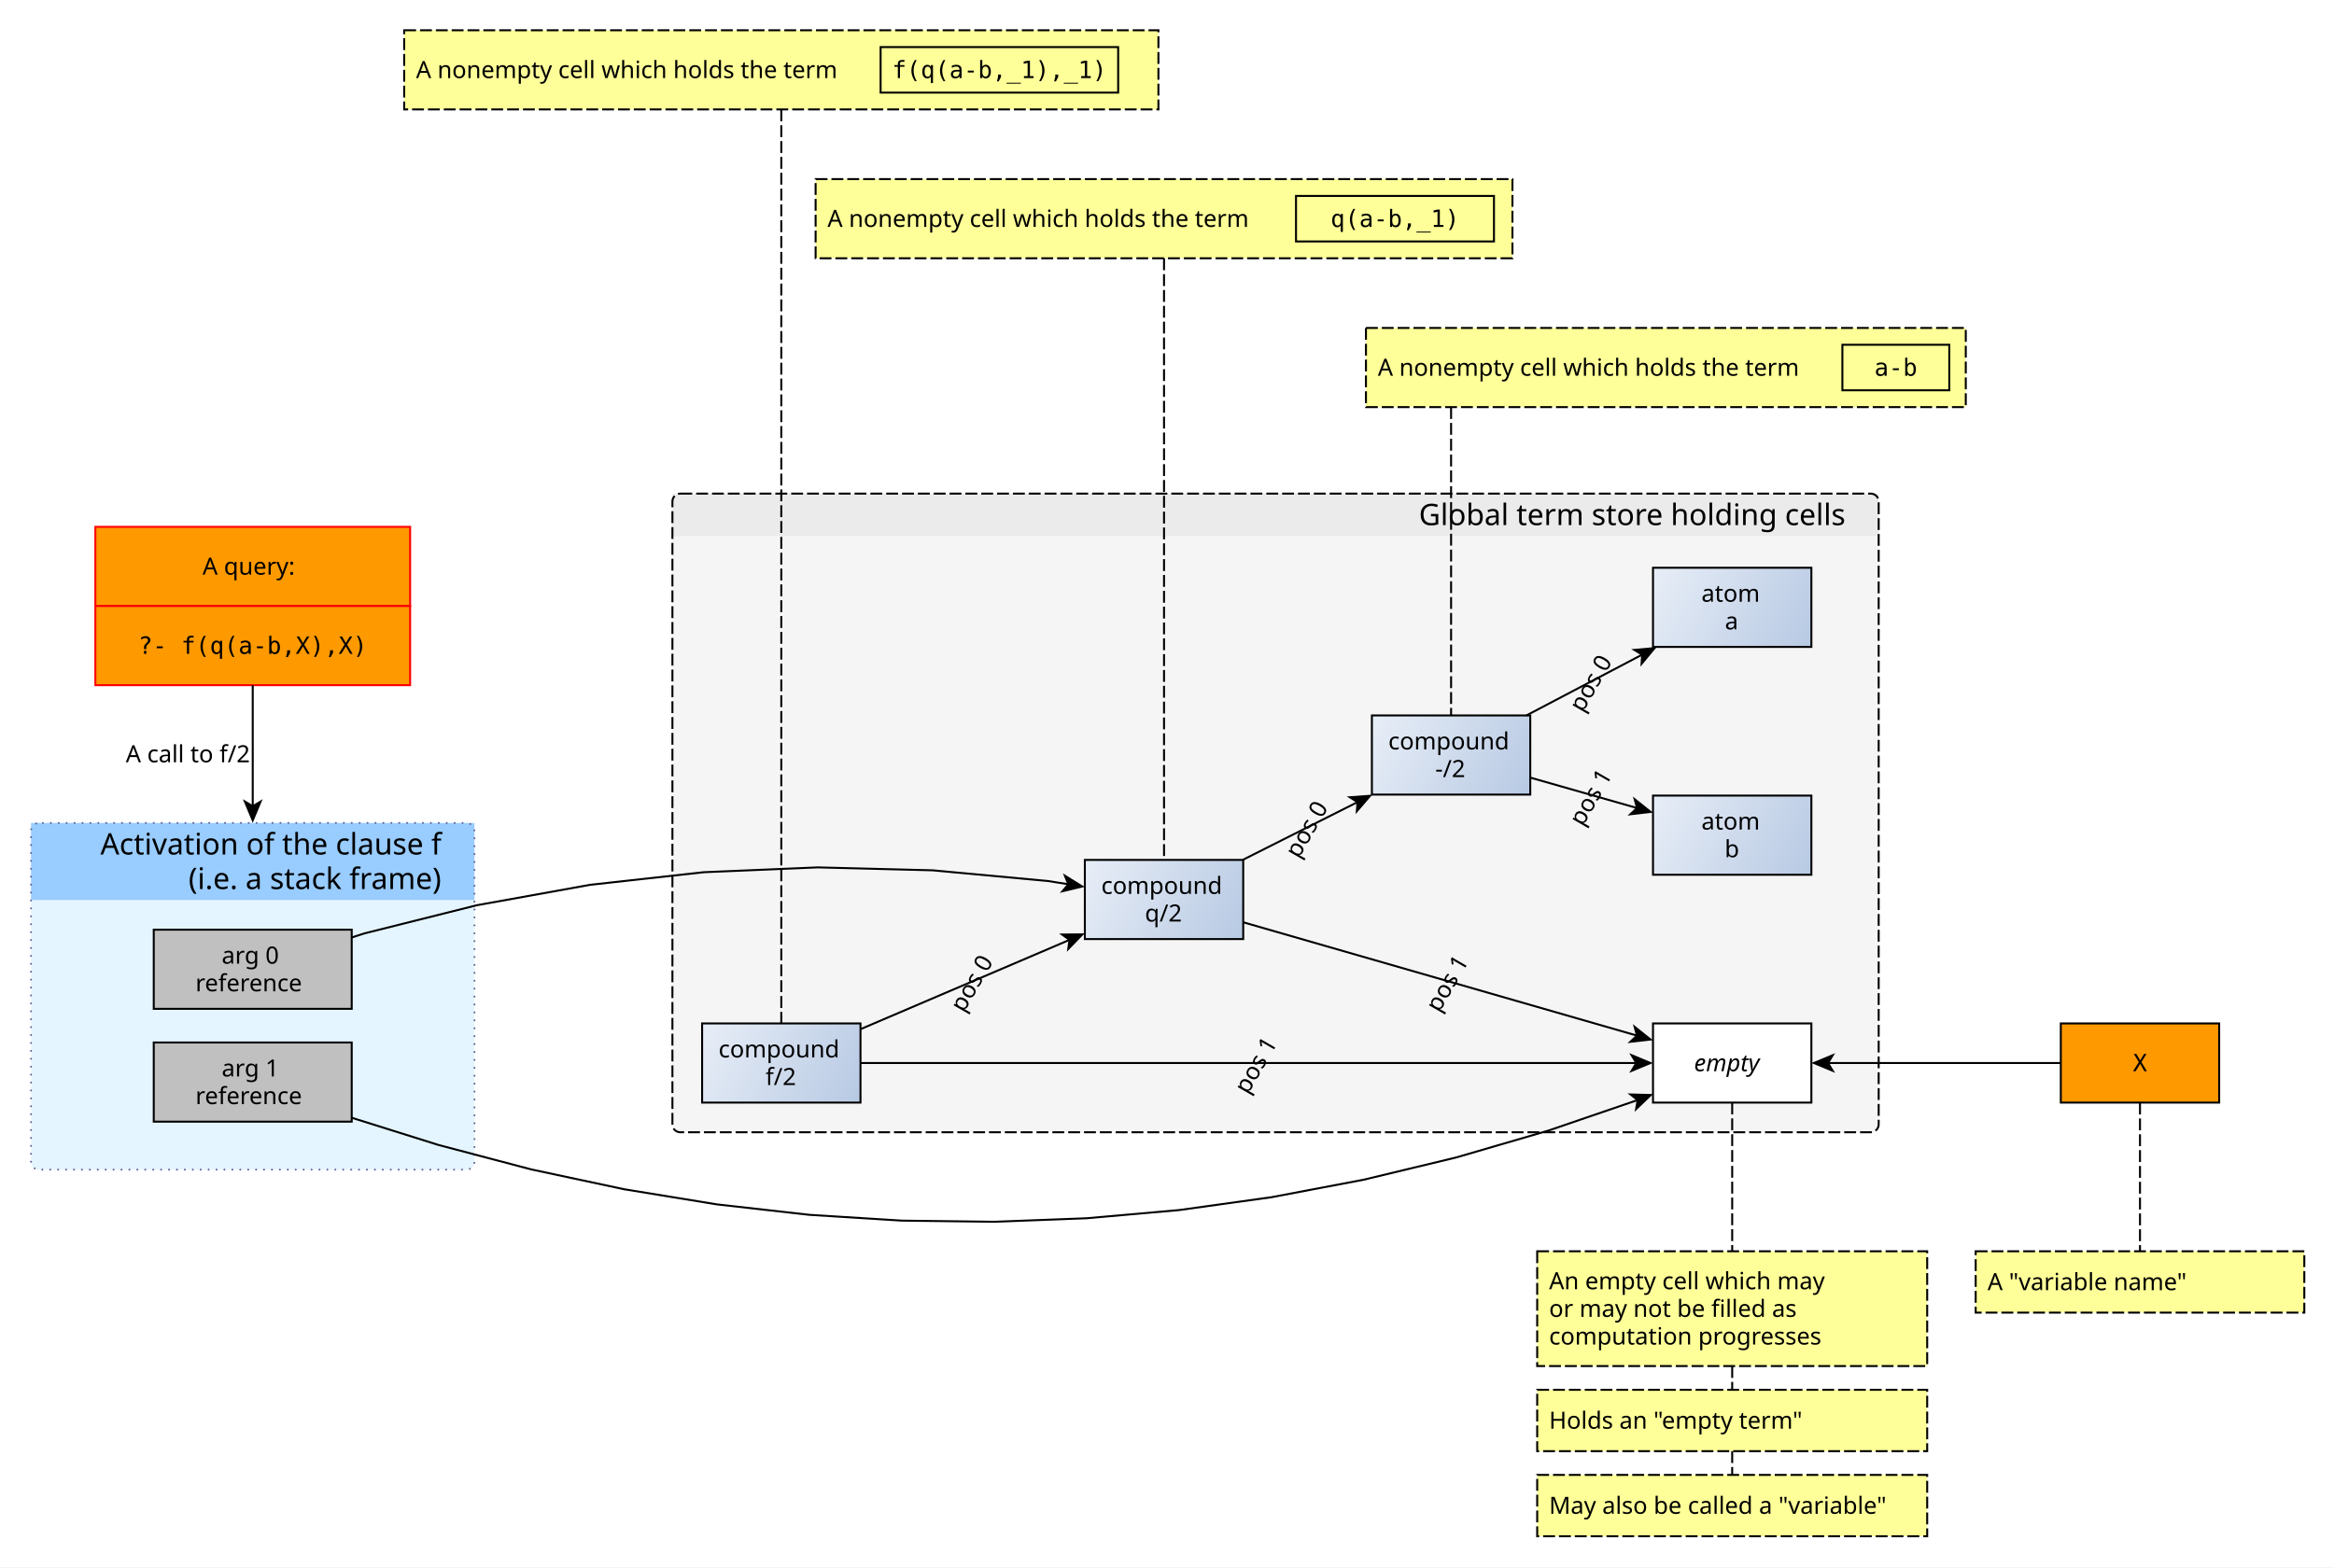
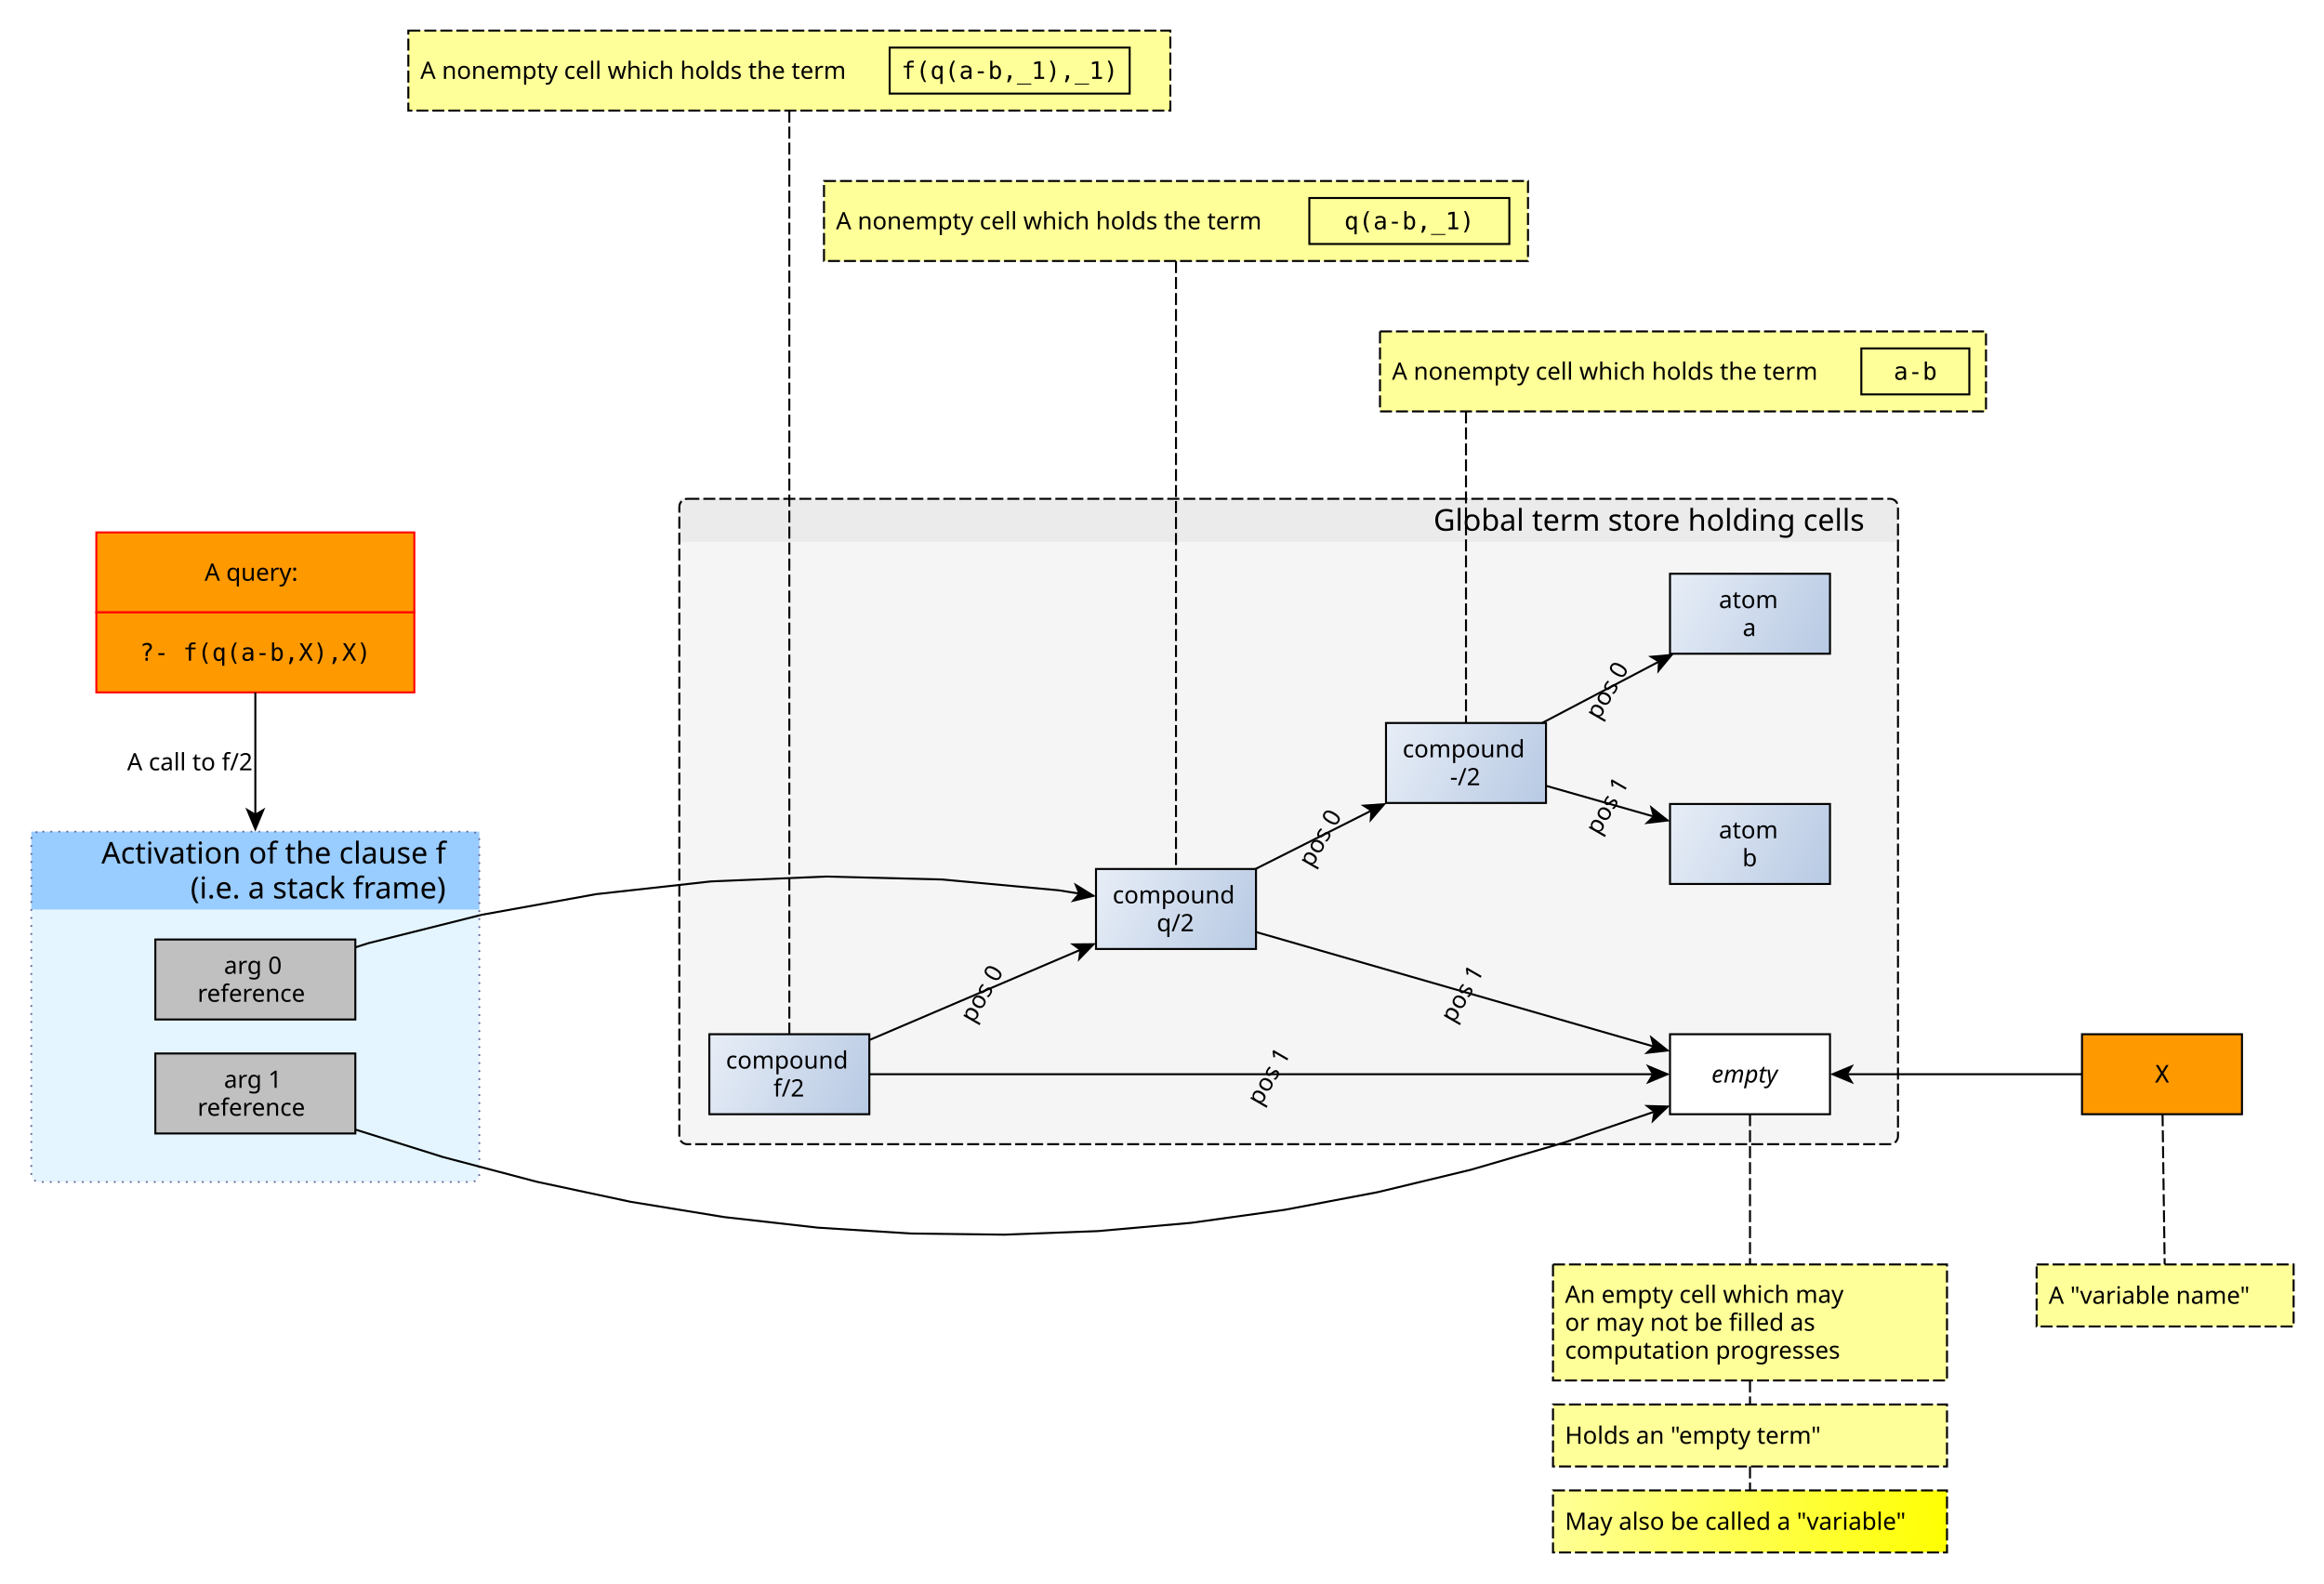
- <svg xmlns="http://www.w3.org/2000/svg" fill-opacity="1" color-rendering="auto" color-interpolation="auto" text-rendering="auto" stroke="black" stroke-linecap="square" width="1179" stroke-miterlimit="10" shape-rendering="auto" stroke-opacity="1" fill="black" stroke-dasharray="none" font-weight="normal" stroke-width="1" height="792" font-family="'Dialog'" font-style="normal" stroke-linejoin="miter" font-size="12px" stroke-dashoffset="0" image-rendering="auto">
+ <svg xmlns="http://www.w3.org/2000/svg" fill-opacity="1" color-rendering="auto" color-interpolation="auto" text-rendering="auto" stroke="black" stroke-linecap="square" width="1162" stroke-miterlimit="10" shape-rendering="auto" stroke-opacity="1" fill="black" stroke-dasharray="none" font-weight="normal" stroke-width="1" height="792" font-family="'Dialog'" font-style="normal" stroke-linejoin="miter" font-size="12px" stroke-dashoffset="0" image-rendering="auto">
  <defs id="genericDefs" />
  <g>
    <defs id="defs1">
      <linearGradient x1="943" gradientUnits="userSpaceOnUse" x2="1023" y1="421.5" y2="461.5" id="linearGradient1" spreadMethod="reflect">
        <stop stop-opacity="1" stop-color="rgb(232,238,247)" offset="0%" />
        <stop stop-opacity="1" stop-color="rgb(183,201,227)" offset="100%" />
      </linearGradient>
      <linearGradient x1="1085" gradientUnits="userSpaceOnUse" x2="1165" y1="346.875" y2="386.875" id="linearGradient2" spreadMethod="reflect">
        <stop stop-opacity="1" stop-color="rgb(232,238,247)" offset="0%" />
        <stop stop-opacity="1" stop-color="rgb(183,201,227)" offset="100%" />
      </linearGradient>
      <linearGradient x1="1085" gradientUnits="userSpaceOnUse" x2="1165" y1="462" y2="502" id="linearGradient3" spreadMethod="reflect">
        <stop stop-opacity="1" stop-color="rgb(232,238,247)" offset="0%" />
        <stop stop-opacity="1" stop-color="rgb(183,201,227)" offset="100%" />
      </linearGradient>
      <linearGradient x1="798" gradientUnits="userSpaceOnUse" x2="878" y1="494.5" y2="534.5" id="linearGradient4" spreadMethod="reflect">
        <stop stop-opacity="1" stop-color="rgb(232,238,247)" offset="0%" />
        <stop stop-opacity="1" stop-color="rgb(183,201,227)" offset="100%" />
      </linearGradient>
      <linearGradient x1="604.667" gradientUnits="userSpaceOnUse" x2="684.667" y1="577.125" y2="617.125" id="linearGradient5" spreadMethod="reflect">
        <stop stop-opacity="1" stop-color="rgb(232,238,247)" offset="0%" />
        <stop stop-opacity="1" stop-color="rgb(183,201,227)" offset="100%" />
      </linearGradient>
      <linearGradient x1="298.167" gradientUnits="userSpaceOnUse" x2="457.167" y1="326.209" y2="366.209" id="linearGradient6" spreadMethod="reflect">
        <stop stop-opacity="1" stop-color="rgb(255,153,0)" offset="0%" />
        <stop stop-opacity="1" stop-color="rgb(255,153,0)" offset="100%" />
      </linearGradient>
-       <linearGradient x1="1248" gradientUnits="userSpaceOnUse" x2="1414" y1="692.25" y2="723.25" id="linearGradient7" spreadMethod="reflect">
+       <linearGradient x1="1268.312" gradientUnits="userSpaceOnUse" x2="1396.812" y1="692.25" y2="723.25" id="linearGradient7" spreadMethod="reflect">
        <stop stop-opacity="1" stop-color="rgb(255,255,153)" offset="0%" />
        <stop stop-opacity="1" stop-color="rgb(255,255,153)" offset="100%" />
      </linearGradient>
      <linearGradient x1="298.167" gradientUnits="userSpaceOnUse" x2="457.167" y1="366.209" y2="406.209" id="linearGradient8" spreadMethod="reflect">
        <stop stop-opacity="1" stop-color="rgb(255,153,0)" offset="0%" />
        <stop stop-opacity="1" stop-color="rgb(255,153,0)" offset="100%" />
      </linearGradient>
      <linearGradient x1="940" gradientUnits="userSpaceOnUse" x2="1243" y1="225.707" y2="265.707" id="linearGradient9" spreadMethod="reflect">
        <stop stop-opacity="1" stop-color="rgb(255,255,153)" offset="0%" />
        <stop stop-opacity="1" stop-color="rgb(255,255,153)" offset="100%" />
      </linearGradient>
      <linearGradient x1="1180.667" gradientUnits="userSpaceOnUse" x2="1234.667" y1="234.207" y2="257.207" id="linearGradient10" spreadMethod="reflect">
        <stop stop-opacity="1" stop-color="rgb(255,255,153)" offset="0%" />
        <stop stop-opacity="1" stop-color="rgb(255,255,153)" offset="100%" />
      </linearGradient>
      <linearGradient x1="662" gradientUnits="userSpaceOnUse" x2="1014" y1="150.5" y2="190.5" id="linearGradient11" spreadMethod="reflect">
        <stop stop-opacity="1" stop-color="rgb(255,255,153)" offset="0%" />
        <stop stop-opacity="1" stop-color="rgb(255,255,153)" offset="100%" />
      </linearGradient>
      <linearGradient x1="904.667" gradientUnits="userSpaceOnUse" x2="1004.667" y1="159" y2="182" id="linearGradient12" spreadMethod="reflect">
        <stop stop-opacity="1" stop-color="rgb(255,255,153)" offset="0%" />
        <stop stop-opacity="1" stop-color="rgb(255,255,153)" offset="100%" />
      </linearGradient>
      <linearGradient x1="1026.5" gradientUnits="userSpaceOnUse" x2="1223.5" y1="692.25" y2="750.25" id="linearGradient13" spreadMethod="reflect">
        <stop stop-opacity="1" stop-color="rgb(255,255,153)" offset="0%" />
        <stop stop-opacity="1" stop-color="rgb(255,255,153)" offset="100%" />
      </linearGradient>
      <linearGradient x1="1026.5" gradientUnits="userSpaceOnUse" x2="1223.5" y1="762.25" y2="793.25" id="linearGradient14" spreadMethod="reflect">
        <stop stop-opacity="1" stop-color="rgb(255,255,153)" offset="0%" />
        <stop stop-opacity="1" stop-color="rgb(255,255,153)" offset="100%" />
      </linearGradient>
      <linearGradient x1="1026.5" gradientUnits="userSpaceOnUse" x2="1223.5" y1="805.25" y2="836.25" id="linearGradient15" spreadMethod="reflect">
        <stop stop-opacity="1" stop-color="rgb(255,255,153)" offset="0%" />
-         <stop stop-opacity="1" stop-color="rgb(255,255,153)" offset="100%" />
+         <stop stop-opacity="1" stop-color="yellow" offset="100%" />
      </linearGradient>
      <linearGradient x1="1291" gradientUnits="userSpaceOnUse" x2="1371" y1="577.125" y2="617.125" id="linearGradient16" spreadMethod="reflect">
        <stop stop-opacity="1" stop-color="rgb(255,153,0)" offset="0%" />
        <stop stop-opacity="1" stop-color="rgb(255,153,0)" offset="100%" />
      </linearGradient>
      <linearGradient x1="454.167" gradientUnits="userSpaceOnUse" x2="835.167" y1="75.293" y2="115.293" id="linearGradient17" spreadMethod="reflect">
        <stop stop-opacity="1" stop-color="rgb(255,255,153)" offset="0%" />
        <stop stop-opacity="1" stop-color="rgb(255,255,153)" offset="100%" />
      </linearGradient>
      <linearGradient x1="694.833" gradientUnits="userSpaceOnUse" x2="814.833" y1="83.793" y2="106.793" id="linearGradient18" spreadMethod="reflect">
        <stop stop-opacity="1" stop-color="rgb(255,255,153)" offset="0%" />
        <stop stop-opacity="1" stop-color="rgb(255,255,153)" offset="100%" />
      </linearGradient>
      <linearGradient x1="327.667" gradientUnits="userSpaceOnUse" x2="427.667" y1="529.754" y2="569.754" id="linearGradient19" spreadMethod="reflect">
        <stop stop-opacity="1" stop-color="silver" offset="0%" />
        <stop stop-opacity="1" stop-color="silver" offset="100%" />
      </linearGradient>
      <linearGradient x1="327.667" gradientUnits="userSpaceOnUse" x2="427.667" y1="586.754" y2="626.754" id="linearGradient20" spreadMethod="reflect">
        <stop stop-opacity="1" stop-color="silver" offset="0%" />
        <stop stop-opacity="1" stop-color="silver" offset="100%" />
      </linearGradient>
      <clipPath clipPathUnits="userSpaceOnUse" id="clipPath1">
-         <path d="M0 0 L1179 0 L1179 792 L0 792 L0 0 Z" />
+         <path d="M0 0 L1162 0 L1162 792 L0 792 L0 0 Z" />
      </clipPath>
      <clipPath clipPathUnits="userSpaceOnUse" id="clipPath2">
-         <path d="M250 60 L1429 60 L1429 852 L250 852 L250 60 Z" />
+         <path d="M250 60 L1412 60 L1412 852 L250 852 L250 60 Z" />
      </clipPath>
      <clipPath clipPathUnits="userSpaceOnUse" id="clipPath3">
-         <path d="M-85.595 -859.394 L503.905 161.65 L-181.987 557.65 L-771.487 -463.394 L-85.595 -859.394 Z" />
+         <path d="M-85.595 -859.394 L495.405 146.928 L-190.487 542.928 L-771.487 -463.394 L-85.595 -859.394 Z" />
      </clipPath>
      <clipPath clipPathUnits="userSpaceOnUse" id="clipPath4">
-         <path d="M-35.744 -888.175 L553.756 132.869 L-132.136 528.869 L-721.636 -492.175 L-35.744 -888.175 Z" />
+         <path d="M-35.744 -888.175 L545.256 118.147 L-140.636 514.146 L-721.636 -492.175 L-35.744 -888.175 Z" />
      </clipPath>
      <clipPath clipPathUnits="userSpaceOnUse" id="clipPath5">
-         <path d="M50.079 -772.025 L639.579 249.018 L-46.313 645.019 L-635.813 -376.025 L50.079 -772.025 Z" />
+         <path d="M50.079 -772.025 L631.079 234.296 L-54.813 630.296 L-635.813 -376.025 L50.079 -772.025 Z" />
      </clipPath>
      <clipPath clipPathUnits="userSpaceOnUse" id="clipPath6">
-         <path d="M81.966 -872.419 L671.466 148.625 L-14.426 544.625 L-603.926 -476.42 L81.966 -872.419 Z" />
+         <path d="M81.966 -872.419 L662.966 133.902 L-22.926 529.902 L-603.926 -476.42 L81.966 -872.419 Z" />
      </clipPath>
      <clipPath clipPathUnits="userSpaceOnUse" id="clipPath7">
-         <path d="M166.077 -809.36 L755.577 211.684 L69.685 607.684 L-519.815 -413.36 L166.077 -809.36 Z" />
+         <path d="M166.077 -809.36 L747.077 196.962 L61.185 592.962 L-519.815 -413.36 L166.077 -809.36 Z" />
      </clipPath>
      <clipPath clipPathUnits="userSpaceOnUse" id="clipPath8">
-         <path d="M202.05 -664.429 L791.55 356.615 L105.657 752.615 L-483.842 -268.429 L202.05 -664.429 Z" />
+         <path d="M202.05 -664.429 L783.05 341.892 L97.157 737.893 L-483.842 -268.429 L202.05 -664.429 Z" />
      </clipPath>
    </defs>
    <g fill="white" text-rendering="geometricPrecision" shape-rendering="geometricPrecision" transform="translate(-250,-60)" stroke="white">
-       <rect x="250" width="1179" height="792" y="60" clip-path="url(#clipPath2)" stroke="none" />
+       <rect x="250" width="1162" height="792" y="60" clip-path="url(#clipPath2)" stroke="none" />
    </g>
    <g fill="rgb(245,245,245)" text-rendering="geometricPrecision" shape-rendering="geometricPrecision" transform="matrix(1,0,0,1,-250,-60)" stroke="rgb(245,245,245)">
      <rect x="589.667" y="309.414" clip-path="url(#clipPath2)" width="609.333" rx="4" ry="4" height="322.711" stroke="none" />
      <rect x="589.667" y="309.414" clip-path="url(#clipPath2)" fill="rgb(235,235,235)" width="609.333" height="21.461" stroke="none" />
    </g>
    <g font-size="15px" stroke-linecap="butt" transform="matrix(1,0,0,1,-250,-60)" text-rendering="geometricPrecision" font-family="sans-serif" shape-rendering="geometricPrecision" stroke-miterlimit="1.45">
      <text x="966.727" xml:space="preserve" y="325.337" clip-path="url(#clipPath2)" stroke="none">Global term store holding cells</text>
      <rect x="589.667" y="309.414" clip-path="url(#clipPath2)" fill="none" width="609.333" stroke-dasharray="6,2" rx="4" ry="4" height="322.711" />
    </g>
    <g fill="url(#linearGradient1)" text-rendering="geometricPrecision" shape-rendering="geometricPrecision" transform="matrix(1,0,0,1,-250,-60)" stroke="url(#linearGradient1)">
      <path d="M943 421.5 L1023 421.5 L1023 461.5 L943 461.5 Z" stroke="none" clip-path="url(#clipPath2)" />
    </g>
    <g text-rendering="geometricPrecision" stroke-miterlimit="1.45" shape-rendering="geometricPrecision" transform="matrix(1,0,0,1,-250,-60)" stroke-linecap="butt">
      <path fill="none" d="M943 421.5 L1023 421.5 L1023 461.5 L943 461.5 Z" clip-path="url(#clipPath2)" />
      <text x="951.292" xml:space="preserve" y="438.67" clip-path="url(#clipPath2)" font-family="sans-serif" stroke="none">compound</text>
      <text x="974.996" xml:space="preserve" y="452.639" clip-path="url(#clipPath2)" font-family="sans-serif" stroke="none">-/2</text>
    </g>
    <g fill="url(#linearGradient2)" text-rendering="geometricPrecision" shape-rendering="geometricPrecision" transform="matrix(1,0,0,1,-250,-60)" stroke="url(#linearGradient2)">
      <path d="M1085 346.875 L1165 346.875 L1165 386.875 L1085 386.875 Z" stroke="none" clip-path="url(#clipPath2)" />
    </g>
    <g text-rendering="geometricPrecision" stroke-miterlimit="1.45" shape-rendering="geometricPrecision" transform="matrix(1,0,0,1,-250,-60)" stroke-linecap="butt">
      <path fill="none" d="M1085 346.875 L1165 346.875 L1165 386.875 L1085 386.875 Z" clip-path="url(#clipPath2)" />
      <text x="1109.455" xml:space="preserve" y="364.045" clip-path="url(#clipPath2)" font-family="sans-serif" stroke="none">atom</text>
      <text x="1121.323" xml:space="preserve" y="378.014" clip-path="url(#clipPath2)" font-family="sans-serif" stroke="none">a</text>
    </g>
    <g fill="url(#linearGradient3)" text-rendering="geometricPrecision" shape-rendering="geometricPrecision" transform="matrix(1,0,0,1,-250,-60)" stroke="url(#linearGradient3)">
      <path d="M1085 462 L1165 462 L1165 502 L1085 502 Z" stroke="none" clip-path="url(#clipPath2)" />
    </g>
    <g text-rendering="geometricPrecision" stroke-miterlimit="1.45" shape-rendering="geometricPrecision" transform="matrix(1,0,0,1,-250,-60)" stroke-linecap="butt">
      <path fill="none" d="M1085 462 L1165 462 L1165 502 L1085 502 Z" clip-path="url(#clipPath2)" />
      <text x="1109.455" xml:space="preserve" y="479.17" clip-path="url(#clipPath2)" font-family="sans-serif" stroke="none">atom</text>
      <text x="1121.191" xml:space="preserve" y="493.139" clip-path="url(#clipPath2)" font-family="sans-serif" stroke="none">b</text>
    </g>
    <g fill="url(#linearGradient4)" text-rendering="geometricPrecision" shape-rendering="geometricPrecision" transform="matrix(1,0,0,1,-250,-60)" stroke="url(#linearGradient4)">
      <path d="M798 494.5 L878 494.5 L878 534.5 L798 534.5 Z" stroke="none" clip-path="url(#clipPath2)" />
    </g>
    <g text-rendering="geometricPrecision" stroke-miterlimit="1.45" shape-rendering="geometricPrecision" transform="matrix(1,0,0,1,-250,-60)" stroke-linecap="butt">
      <path fill="none" d="M798 494.5 L878 494.5 L878 534.5 L798 534.5 Z" clip-path="url(#clipPath2)" />
      <text x="806.292" xml:space="preserve" y="511.67" clip-path="url(#clipPath2)" font-family="sans-serif" stroke="none">compound</text>
      <text x="828.352" xml:space="preserve" y="525.639" clip-path="url(#clipPath2)" font-family="sans-serif" stroke="none">q/2</text>
    </g>
    <g fill="white" text-rendering="geometricPrecision" shape-rendering="geometricPrecision" transform="matrix(1,0,0,1,-250,-60)" stroke="white">
      <path d="M1085 577.125 L1165 577.125 L1165 617.125 L1085 617.125 Z" stroke="none" clip-path="url(#clipPath2)" />
    </g>
    <g text-rendering="geometricPrecision" stroke-miterlimit="1.45" shape-rendering="geometricPrecision" transform="matrix(1,0,0,1,-250,-60)" stroke-linecap="butt">
      <path fill="none" d="M1085 577.125 L1165 577.125 L1165 617.125 L1085 617.125 Z" clip-path="url(#clipPath2)" />
      <text x="1105.752" y="601.279" clip-path="url(#clipPath2)" font-family="sans-serif" font-style="italic" stroke="none" xml:space="preserve">empty</text>
    </g>
    <g fill="url(#linearGradient5)" text-rendering="geometricPrecision" shape-rendering="geometricPrecision" transform="matrix(1,0,0,1,-250,-60)" stroke="url(#linearGradient5)">
      <path d="M604.667 577.125 L684.667 577.125 L684.667 617.125 L604.667 617.125 Z" stroke="none" clip-path="url(#clipPath2)" />
    </g>
    <g text-rendering="geometricPrecision" stroke-miterlimit="1.45" shape-rendering="geometricPrecision" transform="matrix(1,0,0,1,-250,-60)" stroke-linecap="butt">
      <path fill="none" d="M604.667 577.125 L684.667 577.125 L684.667 617.125 L604.667 617.125 Z" clip-path="url(#clipPath2)" />
      <text x="612.959" xml:space="preserve" y="594.295" clip-path="url(#clipPath2)" font-family="sans-serif" stroke="none">compound</text>
      <text x="636.716" xml:space="preserve" y="608.264" clip-path="url(#clipPath2)" font-family="sans-serif" stroke="none">f/2</text>
    </g>
    <g fill="url(#linearGradient6)" text-rendering="geometricPrecision" shape-rendering="geometricPrecision" transform="matrix(1,0,0,1,-250,-60)" stroke="url(#linearGradient6)">
      <path d="M298.167 326.209 L457.167 326.209 L457.167 366.209 L298.167 366.209 Z" stroke="none" clip-path="url(#clipPath2)" />
    </g>
    <g stroke-linecap="butt" transform="matrix(1,0,0,1,-250,-60)" fill="red" text-rendering="geometricPrecision" shape-rendering="geometricPrecision" stroke="red" stroke-miterlimit="1.45">
      <path fill="none" d="M298.167 326.209 L457.167 326.209 L457.167 366.209 L298.167 366.209 Z" clip-path="url(#clipPath2)" />
      <text x="352.313" y="350.363" clip-path="url(#clipPath2)" fill="black" font-family="sans-serif" stroke="none" xml:space="preserve">A query:</text>
    </g>
    <g fill="url(#linearGradient7)" text-rendering="geometricPrecision" shape-rendering="geometricPrecision" transform="matrix(1,0,0,1,-250,-60)" stroke="url(#linearGradient7)">
-       <path d="M1248 692.25 L1414 692.25 L1414 723.25 L1248 723.25 Z" stroke="none" clip-path="url(#clipPath2)" />
-     </g>
-     <g text-rendering="geometricPrecision" stroke-miterlimit="1.45" stroke-dasharray="6,2" shape-rendering="geometricPrecision" transform="matrix(1,0,0,1,-250,-60)" stroke-linecap="butt">
-       <path fill="none" d="M1248 692.25 L1414 692.25 L1414 723.25 L1248 723.25 Z" clip-path="url(#clipPath2)" />
-       <text x="1254" y="711.904" clip-path="url(#clipPath2)" font-family="sans-serif" stroke-dasharray="none" stroke="none" xml:space="preserve">A "variable name"</text>
+       <path d="M1268.312 692.25 L1396.812 692.25 L1396.812 723.25 L1268.312 723.25 Z" stroke="none" clip-path="url(#clipPath2)" />
+     </g>
+     <g text-rendering="geometricPrecision" stroke-miterlimit="1.45" stroke-dasharray="6,2" shape-rendering="geometricPrecision" transform="matrix(1,0,0,1,-250,-60)" stroke-linecap="butt">
+       <path fill="none" d="M1268.312 692.25 L1396.812 692.25 L1396.812 723.25 L1268.312 723.25 Z" clip-path="url(#clipPath2)" />
+       <text x="1274.312" y="711.904" clip-path="url(#clipPath2)" font-family="sans-serif" stroke-dasharray="none" stroke="none" xml:space="preserve">A "variable name"</text>
    </g>
    <g fill="url(#linearGradient8)" text-rendering="geometricPrecision" shape-rendering="geometricPrecision" transform="matrix(1,0,0,1,-250,-60)" stroke="url(#linearGradient8)">
      <path d="M298.167 366.209 L457.167 366.209 L457.167 406.209 L298.167 406.209 Z" stroke="none" clip-path="url(#clipPath2)" />
    </g>
    <g stroke-linecap="butt" transform="matrix(1,0,0,1,-250,-60)" fill="red" text-rendering="geometricPrecision" shape-rendering="geometricPrecision" stroke="red" stroke-miterlimit="1.45">
      <path fill="none" d="M298.167 366.209 L457.167 366.209 L457.167 406.209 L298.167 406.209 Z" clip-path="url(#clipPath2)" />
      <text x="319.87" y="390.363" clip-path="url(#clipPath2)" fill="black" font-family="'DejaVu Sans Mono'" stroke="none" xml:space="preserve">?- f(q(a-b,X),X)</text>
    </g>
    <g fill="url(#linearGradient9)" text-rendering="geometricPrecision" shape-rendering="geometricPrecision" transform="matrix(1,0,0,1,-250,-60)" stroke="url(#linearGradient9)">
      <path d="M940 225.707 L1243 225.707 L1243 265.707 L940 265.707 Z" stroke="none" clip-path="url(#clipPath2)" />
    </g>
    <g text-rendering="geometricPrecision" stroke-miterlimit="1.45" stroke-dasharray="6,2" shape-rendering="geometricPrecision" transform="matrix(1,0,0,1,-250,-60)" stroke-linecap="butt">
      <path fill="none" d="M940 225.707 L1243 225.707 L1243 265.707 L940 265.707 Z" clip-path="url(#clipPath2)" />
      <text x="946" y="249.861" clip-path="url(#clipPath2)" font-family="sans-serif" stroke-dasharray="none" stroke="none" xml:space="preserve">A nonempty cell which holds the term</text>
    </g>
    <g fill="url(#linearGradient10)" text-rendering="geometricPrecision" shape-rendering="geometricPrecision" transform="matrix(1,0,0,1,-250,-60)" stroke="url(#linearGradient10)">
      <path d="M1180.667 234.207 L1234.667 234.207 L1234.667 257.207 L1180.667 257.207 Z" stroke="none" clip-path="url(#clipPath2)" />
    </g>
    <g text-rendering="geometricPrecision" stroke-miterlimit="1.45" shape-rendering="geometricPrecision" transform="matrix(1,0,0,1,-250,-60)" stroke-linecap="butt">
      <path fill="none" d="M1180.667 234.207 L1234.667 234.207 L1234.667 257.207 L1180.667 257.207 Z" clip-path="url(#clipPath2)" />
      <text x="1196.83" xml:space="preserve" y="249.861" clip-path="url(#clipPath2)" font-family="'DejaVu Sans Mono'" stroke="none">a-b</text>
    </g>
    <g fill="url(#linearGradient11)" text-rendering="geometricPrecision" shape-rendering="geometricPrecision" transform="matrix(1,0,0,1,-250,-60)" stroke="url(#linearGradient11)">
      <path d="M662 150.5 L1014 150.5 L1014 190.5 L662 190.5 Z" stroke="none" clip-path="url(#clipPath2)" />
    </g>
    <g text-rendering="geometricPrecision" stroke-miterlimit="1.45" stroke-dasharray="6,2" shape-rendering="geometricPrecision" transform="matrix(1,0,0,1,-250,-60)" stroke-linecap="butt">
      <path fill="none" d="M662 150.5 L1014 150.5 L1014 190.5 L662 190.5 Z" clip-path="url(#clipPath2)" />
      <text x="668" y="174.654" clip-path="url(#clipPath2)" font-family="sans-serif" stroke-dasharray="none" stroke="none" xml:space="preserve">A nonempty cell which holds the term</text>
    </g>
    <g fill="url(#linearGradient12)" text-rendering="geometricPrecision" shape-rendering="geometricPrecision" transform="matrix(1,0,0,1,-250,-60)" stroke="url(#linearGradient12)">
      <path d="M904.667 159 L1004.667 159 L1004.667 182 L904.667 182 Z" stroke="none" clip-path="url(#clipPath2)" />
    </g>
    <g text-rendering="geometricPrecision" stroke-miterlimit="1.45" shape-rendering="geometricPrecision" transform="matrix(1,0,0,1,-250,-60)" stroke-linecap="butt">
      <path fill="none" d="M904.667 159 L1004.667 159 L1004.667 182 L904.667 182 Z" clip-path="url(#clipPath2)" />
      <text x="922.156" xml:space="preserve" y="174.654" clip-path="url(#clipPath2)" font-family="'DejaVu Sans Mono'" stroke="none">q(a-b,_1)</text>
    </g>
    <g fill="url(#linearGradient13)" text-rendering="geometricPrecision" shape-rendering="geometricPrecision" transform="matrix(1,0,0,1,-250,-60)" stroke="url(#linearGradient13)">
      <path d="M1026.5 692.25 L1223.5 692.25 L1223.5 750.25 L1026.5 750.25 Z" stroke="none" clip-path="url(#clipPath2)" />
    </g>
    <g text-rendering="geometricPrecision" stroke-miterlimit="1.45" stroke-dasharray="6,2" shape-rendering="geometricPrecision" transform="matrix(1,0,0,1,-250,-60)" stroke-linecap="butt">
      <path fill="none" d="M1026.5 692.25 L1223.5 692.25 L1223.5 750.25 L1026.5 750.25 Z" clip-path="url(#clipPath2)" />
      <text x="1032.5" y="711.436" clip-path="url(#clipPath2)" font-family="sans-serif" stroke-dasharray="none" stroke="none" xml:space="preserve">An empty cell which may</text>
      <text x="1032.5" y="725.404" clip-path="url(#clipPath2)" font-family="sans-serif" stroke-dasharray="none" stroke="none" xml:space="preserve">or may not be filled as</text>
      <text x="1032.5" y="739.373" clip-path="url(#clipPath2)" font-family="sans-serif" stroke-dasharray="none" stroke="none" xml:space="preserve">computation progresses</text>
    </g>
    <g fill="url(#linearGradient14)" text-rendering="geometricPrecision" shape-rendering="geometricPrecision" transform="matrix(1,0,0,1,-250,-60)" stroke="url(#linearGradient14)">
      <path d="M1026.5 762.25 L1223.5 762.25 L1223.5 793.25 L1026.5 793.25 Z" stroke="none" clip-path="url(#clipPath2)" />
    </g>
    <g text-rendering="geometricPrecision" stroke-miterlimit="1.45" stroke-dasharray="6,2" shape-rendering="geometricPrecision" transform="matrix(1,0,0,1,-250,-60)" stroke-linecap="butt">
      <path fill="none" d="M1026.5 762.25 L1223.5 762.25 L1223.5 793.25 L1026.5 793.25 Z" clip-path="url(#clipPath2)" />
      <text x="1032.5" y="781.904" clip-path="url(#clipPath2)" font-family="sans-serif" stroke-dasharray="none" stroke="none" xml:space="preserve">Holds an "empty term"</text>
    </g>
    <g fill="url(#linearGradient15)" text-rendering="geometricPrecision" shape-rendering="geometricPrecision" transform="matrix(1,0,0,1,-250,-60)" stroke="url(#linearGradient15)">
      <path d="M1026.5 805.25 L1223.5 805.25 L1223.5 836.25 L1026.5 836.25 Z" stroke="none" clip-path="url(#clipPath2)" />
    </g>
    <g text-rendering="geometricPrecision" stroke-miterlimit="1.45" stroke-dasharray="6,2" shape-rendering="geometricPrecision" transform="matrix(1,0,0,1,-250,-60)" stroke-linecap="butt">
      <path fill="none" d="M1026.5 805.25 L1223.5 805.25 L1223.5 836.25 L1026.5 836.25 Z" clip-path="url(#clipPath2)" />
      <text x="1032.5" y="824.904" clip-path="url(#clipPath2)" font-family="sans-serif" stroke-dasharray="none" stroke="none" xml:space="preserve">May also be called a "variable"</text>
    </g>
    <g fill="url(#linearGradient16)" text-rendering="geometricPrecision" shape-rendering="geometricPrecision" transform="matrix(1,0,0,1,-250,-60)" stroke="url(#linearGradient16)">
      <path d="M1291 577.125 L1371 577.125 L1371 617.125 L1291 617.125 Z" stroke="none" clip-path="url(#clipPath2)" />
    </g>
    <g text-rendering="geometricPrecision" stroke-miterlimit="1.45" shape-rendering="geometricPrecision" transform="matrix(1,0,0,1,-250,-60)" stroke-linecap="butt">
      <path fill="none" d="M1291 577.125 L1371 577.125 L1371 617.125 L1291 617.125 Z" clip-path="url(#clipPath2)" />
      <text x="1327.388" xml:space="preserve" y="601.279" clip-path="url(#clipPath2)" font-family="'DejaVu Sans Mono'" stroke="none">X</text>
    </g>
    <g fill="url(#linearGradient17)" text-rendering="geometricPrecision" shape-rendering="geometricPrecision" transform="matrix(1,0,0,1,-250,-60)" stroke="url(#linearGradient17)">
      <path d="M454.167 75.293 L835.167 75.293 L835.167 115.293 L454.167 115.293 Z" stroke="none" clip-path="url(#clipPath2)" />
    </g>
    <g text-rendering="geometricPrecision" stroke-miterlimit="1.45" stroke-dasharray="6,2" shape-rendering="geometricPrecision" transform="matrix(1,0,0,1,-250,-60)" stroke-linecap="butt">
      <path fill="none" d="M454.167 75.293 L835.167 75.293 L835.167 115.293 L454.167 115.293 Z" clip-path="url(#clipPath2)" />
      <text x="460.167" y="99.447" clip-path="url(#clipPath2)" font-family="sans-serif" stroke-dasharray="none" stroke="none" xml:space="preserve">A nonempty cell which holds the term</text>
    </g>
    <g fill="url(#linearGradient18)" text-rendering="geometricPrecision" shape-rendering="geometricPrecision" transform="matrix(1,0,0,1,-250,-60)" stroke="url(#linearGradient18)">
      <path d="M694.833 83.793 L814.833 83.793 L814.833 106.793 L694.833 106.793 Z" stroke="none" clip-path="url(#clipPath2)" />
    </g>
    <g text-rendering="geometricPrecision" stroke-miterlimit="1.45" shape-rendering="geometricPrecision" transform="matrix(1,0,0,1,-250,-60)" stroke-linecap="butt">
      <path fill="none" d="M694.833 83.793 L814.833 83.793 L814.833 106.793 L694.833 106.793 Z" clip-path="url(#clipPath2)" />
      <text x="700.649" xml:space="preserve" y="99.447" clip-path="url(#clipPath2)" font-family="'DejaVu Sans Mono'" stroke="none">f(q(a-b,_1),_1)</text>
    </g>
    <g text-rendering="geometricPrecision" stroke-miterlimit="1.45" shape-rendering="geometricPrecision" transform="matrix(1,0,0,1,-250,-60)" stroke-linecap="butt">
      <path fill="none" d="M1021.031 421.514 L1079.869 390.593" clip-path="url(#clipPath2)" />
      <path d="M1086.951 386.871 L1074.002 388.027 L1078.984 391.058 L1078.654 396.879 Z" clip-path="url(#clipPath2)" stroke="none" />
    </g>
    <g text-rendering="geometricPrecision" stroke-miterlimit="1.45" shape-rendering="geometricPrecision" font-family="sans-serif" transform="matrix(0.5,-0.866,0.866,0.5,787.0543,355.5696)" stroke-linecap="butt">
      <text x="2" xml:space="preserve" y="13.139" clip-path="url(#clipPath3)" stroke="none">pos 0</text>
    </g>
    <g text-rendering="geometricPrecision" stroke-miterlimit="1.45" shape-rendering="geometricPrecision" transform="matrix(1,0,0,1,-250,-60)" stroke-linecap="butt">
      <path fill="none" d="M1022.972 452.901 L1077.328 468.403" clip-path="url(#clipPath2)" />
      <path d="M1085.021 470.598 L1074.852 462.498 L1076.366 468.129 L1072.11 472.114 Z" clip-path="url(#clipPath2)" stroke="none" />
    </g>
    <g text-rendering="geometricPrecision" stroke-miterlimit="1.45" shape-rendering="geometricPrecision" font-family="sans-serif" transform="matrix(0.5,-0.866,0.866,0.5,787.0543,413.1321)" stroke-linecap="butt">
      <text x="2" xml:space="preserve" y="13.139" clip-path="url(#clipPath4)" stroke="none">pos 1</text>
    </g>
    <g text-rendering="geometricPrecision" stroke-miterlimit="1.45" shape-rendering="geometricPrecision" transform="matrix(1,0,0,1,-250,-60)" stroke-linecap="butt">
      <path fill="none" d="M877.755 494.486 L936.105 465.109" clip-path="url(#clipPath2)" />
      <path d="M943.25 461.512 L930.284 462.442 L935.212 465.559 L934.78 471.374 Z" clip-path="url(#clipPath2)" stroke="none" />
    </g>
    <g text-rendering="geometricPrecision" stroke-miterlimit="1.45" shape-rendering="geometricPrecision" font-family="sans-serif" transform="matrix(0.5,-0.866,0.866,0.5,643.5543,429.3821)" stroke-linecap="butt">
      <text x="2" xml:space="preserve" y="13.139" clip-path="url(#clipPath5)" stroke="none">pos 0</text>
    </g>
    <g text-rendering="geometricPrecision" stroke-miterlimit="1.45" shape-rendering="geometricPrecision" transform="matrix(1,0,0,1,-250,-60)" stroke-linecap="butt">
      <path fill="none" d="M877.974 526.008 L1077.297 583.392" clip-path="url(#clipPath2)" />
      <path d="M1084.985 585.605 L1074.836 577.48 L1076.336 583.115 L1072.07 587.09 Z" clip-path="url(#clipPath2)" stroke="none" />
    </g>
    <g text-rendering="geometricPrecision" stroke-miterlimit="1.45" shape-rendering="geometricPrecision" font-family="sans-serif" transform="matrix(0.5,-0.866,0.866,0.5,714.5543,507.1946)" stroke-linecap="butt">
      <text x="2" xml:space="preserve" y="13.139" clip-path="url(#clipPath6)" stroke="none">pos 1</text>
    </g>
    <g text-rendering="geometricPrecision" stroke-miterlimit="1.45" shape-rendering="geometricPrecision" transform="matrix(1,0,0,1,-250,-60)" stroke-linecap="butt">
      <path fill="none" d="M684.685 597.125 L1076.984 597.125" clip-path="url(#clipPath2)" />
      <path d="M1084.984 597.125 L1072.984 592.125 L1075.984 597.125 L1072.984 602.125 Z" clip-path="url(#clipPath2)" stroke="none" />
    </g>
    <g text-rendering="geometricPrecision" stroke-miterlimit="1.45" shape-rendering="geometricPrecision" font-family="sans-serif" transform="matrix(0.5,-0.866,0.866,0.5,617.8876,548.5071)" stroke-linecap="butt">
      <text x="2" xml:space="preserve" y="13.139" clip-path="url(#clipPath7)" stroke="none">pos 1</text>
    </g>
    <g text-rendering="geometricPrecision" stroke-miterlimit="1.45" shape-rendering="geometricPrecision" transform="matrix(1,0,0,1,-250,-60)" stroke-linecap="butt">
      <path fill="none" d="M684.669 580.029 L790.626 534.746" clip-path="url(#clipPath2)" />
      <path d="M797.983 531.602 L784.983 531.72 L789.707 535.139 L788.913 540.916 Z" clip-path="url(#clipPath2)" stroke="none" />
    </g>
    <g text-rendering="geometricPrecision" stroke-miterlimit="1.45" shape-rendering="geometricPrecision" font-family="sans-serif" transform="matrix(0.5,-0.866,0.866,0.5,474.3876,507.1946)" stroke-linecap="butt">
      <text x="2" xml:space="preserve" y="13.139" clip-path="url(#clipPath8)" stroke="none">pos 0</text>
    </g>
    <g text-rendering="geometricPrecision" stroke-miterlimit="1.45" stroke-dasharray="6,2" shape-rendering="geometricPrecision" transform="matrix(1,0,0,1,-250,-60)" stroke-linecap="butt">
      <path fill="none" d="M983 265.697 L983 421.542" clip-path="url(#clipPath2)" />
      <path fill="none" d="M838 190.53 L838 494.529" clip-path="url(#clipPath2)" />
      <path fill="none" d="M1125 617.095 L1125 692.236" clip-path="url(#clipPath2)" />
      <path fill="none" d="M1125 750.245 L1125 762.251" clip-path="url(#clipPath2)" />
      <path fill="none" d="M1125 793.245 L1125 805.252" clip-path="url(#clipPath2)" />
      <path fill="none" stroke-dasharray="none" d="M1290.992 597.125 L1172.998 597.125" clip-path="url(#clipPath2)" />
      <path stroke-dasharray="none" d="M1164.998 597.125 L1176.998 602.125 L1173.998 597.125 L1176.998 592.125 Z" clip-path="url(#clipPath2)" stroke="none" />
-       <path fill="none" d="M1331 617.138 L1331 692.22" clip-path="url(#clipPath2)" />
+       <path fill="none" d="M1331.283 617.138 L1332.343 692.22" clip-path="url(#clipPath2)" />
      <path fill="none" d="M644.667 115.294 L644.667 577.098" clip-path="url(#clipPath2)" />
    </g>
    <g transform="matrix(1,0,0,1,-250,-60)" fill-opacity="0.518" fill="rgb(202,236,255)" text-rendering="geometricPrecision" shape-rendering="geometricPrecision" stroke="rgb(202,236,255)" stroke-opacity="0.518">
      <rect x="265.667" y="475.832" clip-path="url(#clipPath2)" width="224" rx="4" ry="4" height="175.172" stroke="none" />
    </g>
    <g fill="rgb(153,204,255)" text-rendering="geometricPrecision" shape-rendering="geometricPrecision" transform="matrix(1,0,0,1,-250,-60)" stroke="rgb(153,204,255)">
      <rect x="265.667" width="224" height="38.922" y="475.832" clip-path="url(#clipPath2)" stroke="none" />
    </g>
    <g font-size="15px" stroke-linecap="butt" transform="matrix(1,0,0,1,-250,-60)" text-rendering="geometricPrecision" font-family="sans-serif" shape-rendering="geometricPrecision" stroke-miterlimit="1.45">
      <text x="300.723" xml:space="preserve" y="491.755" clip-path="url(#clipPath2)" stroke="none">Activation of the clause f</text>
      <text x="345.233" xml:space="preserve" y="509.216" clip-path="url(#clipPath2)" stroke="none">(i.e. a stack frame)</text>
    </g>
    <g stroke-linecap="round" transform="matrix(1,0,0,1,-250,-60)" stroke-dashoffset="2" fill="rgb(102,102,153)" text-rendering="geometricPrecision" shape-rendering="geometricPrecision" stroke-dasharray="0,4" stroke="rgb(102,102,153)" stroke-miterlimit="1.45">
      <rect x="265.667" y="475.832" clip-path="url(#clipPath2)" fill="none" width="224" rx="4" ry="4" height="175.172" />
    </g>
    <g fill="url(#linearGradient19)" text-rendering="geometricPrecision" shape-rendering="geometricPrecision" transform="matrix(1,0,0,1,-250,-60)" stroke="url(#linearGradient19)">
      <path d="M327.667 529.754 L427.667 529.754 L427.667 569.754 L327.667 569.754 Z" stroke="none" clip-path="url(#clipPath2)" />
    </g>
    <g text-rendering="geometricPrecision" stroke-miterlimit="1.45" shape-rendering="geometricPrecision" transform="matrix(1,0,0,1,-250,-60)" stroke-linecap="butt">
      <path fill="none" d="M327.667 529.754 L427.667 529.754 L427.667 569.754 L327.667 569.754 Z" clip-path="url(#clipPath2)" />
      <text x="361.99" xml:space="preserve" y="546.924" clip-path="url(#clipPath2)" font-family="sans-serif" stroke="none">arg 0</text>
      <text x="348.754" xml:space="preserve" y="560.893" clip-path="url(#clipPath2)" font-family="sans-serif" stroke="none">reference</text>
    </g>
    <g fill="url(#linearGradient20)" text-rendering="geometricPrecision" shape-rendering="geometricPrecision" transform="matrix(1,0,0,1,-250,-60)" stroke="url(#linearGradient20)">
      <path d="M327.667 586.754 L427.667 586.754 L427.667 626.754 L327.667 626.754 Z" stroke="none" clip-path="url(#clipPath2)" />
    </g>
    <g text-rendering="geometricPrecision" stroke-miterlimit="1.45" shape-rendering="geometricPrecision" transform="matrix(1,0,0,1,-250,-60)" stroke-linecap="butt">
      <path fill="none" d="M327.667 586.754 L427.667 586.754 L427.667 626.754 L327.667 626.754 Z" clip-path="url(#clipPath2)" />
      <text x="361.99" xml:space="preserve" y="603.924" clip-path="url(#clipPath2)" font-family="sans-serif" stroke="none">arg 1</text>
      <text x="348.754" xml:space="preserve" y="617.893" clip-path="url(#clipPath2)" font-family="sans-serif" stroke="none">reference</text>
    </g>
    <g text-rendering="geometricPrecision" stroke-miterlimit="1.45" shape-rendering="geometricPrecision" transform="matrix(1,0,0,1,-250,-60)" stroke-linecap="butt">
      <path fill="none" d="M377.667 406.24 L377.667 467.811" clip-path="url(#clipPath2)" />
      <path d="M377.667 475.811 L382.667 463.811 L377.667 466.811 L372.667 463.811 Z" clip-path="url(#clipPath2)" stroke="none" />
      <text x="313.556" xml:space="preserve" y="445.175" clip-path="url(#clipPath2)" font-family="sans-serif" stroke="none">A call to f/2</text>
      <path fill="none" d="M427.674 533.69 L434.156 531.608 L490.946 517.388 L548.037 507.093 L605.428 500.724 L663.12 498.28 L721.113 499.761 L779.406 505.168 L790.074 506.867" clip-path="url(#clipPath2)" />
      <path d="M797.974 508.125 L786.91 501.3 L789.086 506.709 L785.337 511.175 Z" clip-path="url(#clipPath2)" stroke="none" />
      <path fill="none" d="M427.672 624.787 L471.508 638.538 L518.384 650.896 L565.229 660.898 L612.043 668.543 L658.827 673.832 L705.581 676.765 L752.305 677.341 L798.998 675.561 L845.661 671.425 L892.293 664.932 L938.895 656.083 L985.467 644.878 L1032.008 631.317 L1077.549 615.731 L1077.641 615.695" clip-path="url(#clipPath2)" />
      <path d="M1085.104 612.811 L1072.108 612.473 L1076.709 616.055 L1075.713 621.801 Z" clip-path="url(#clipPath2)" stroke="none" />
    </g>
  </g>
</svg>
